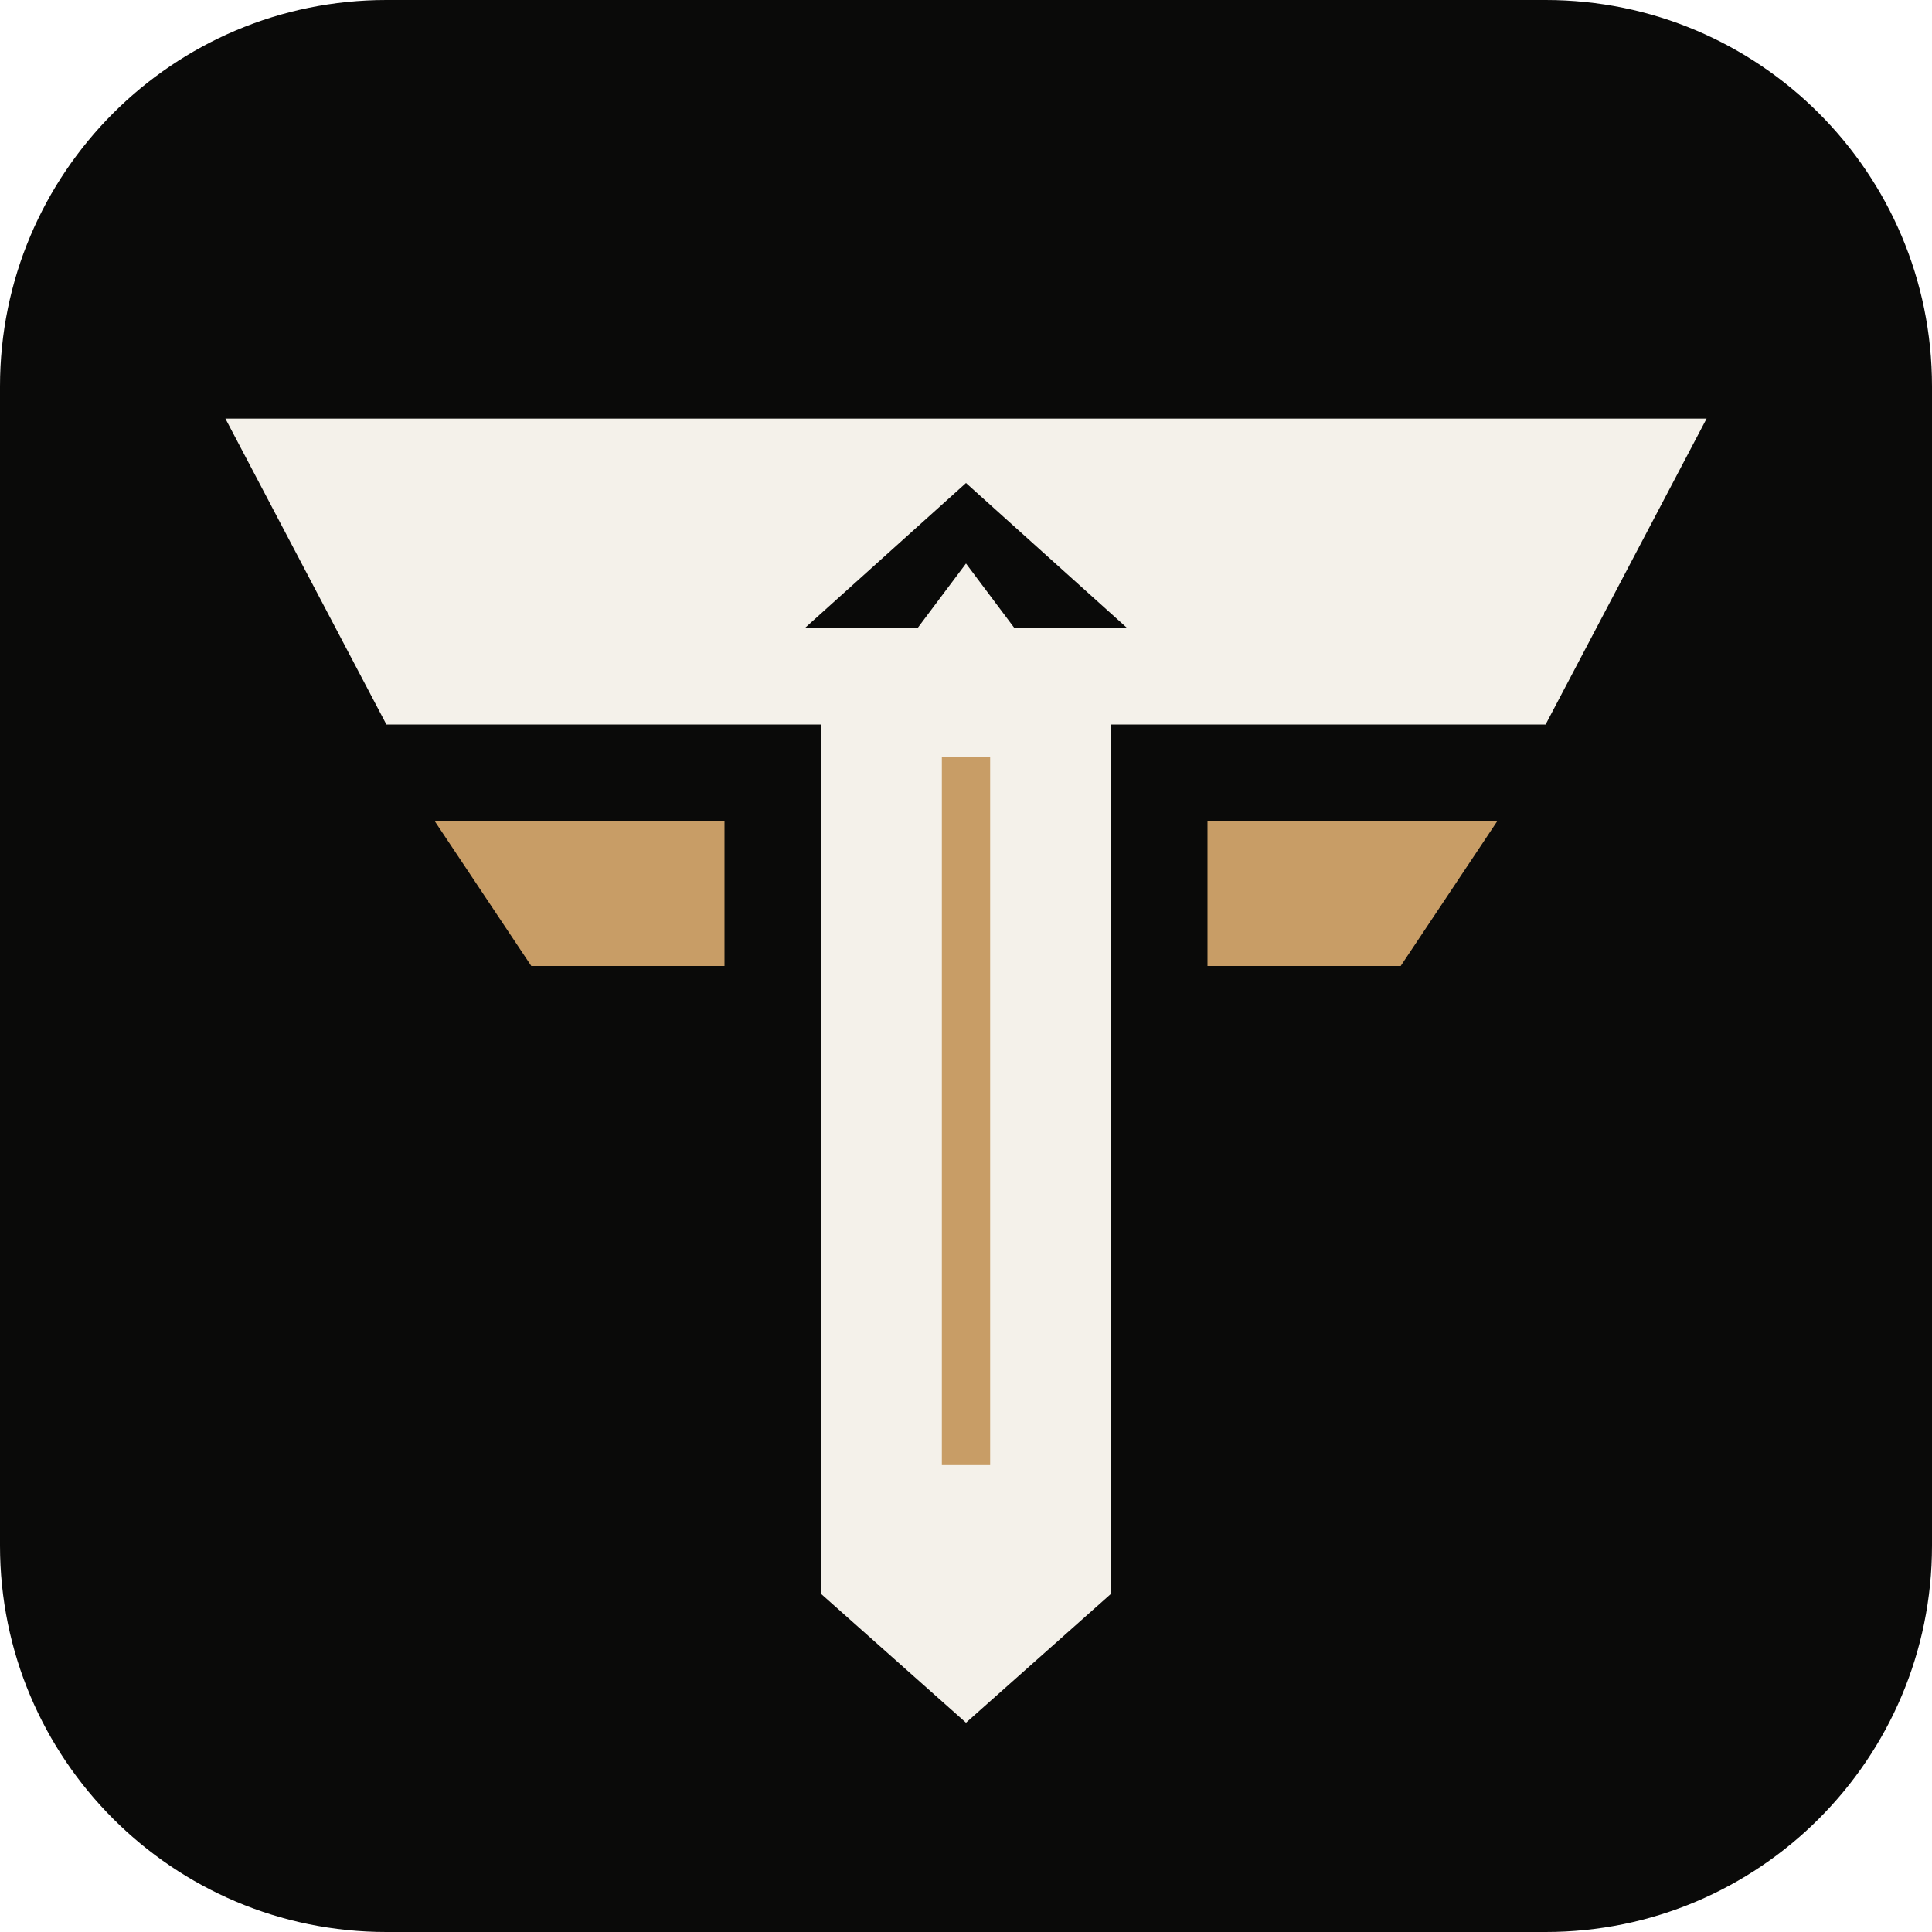
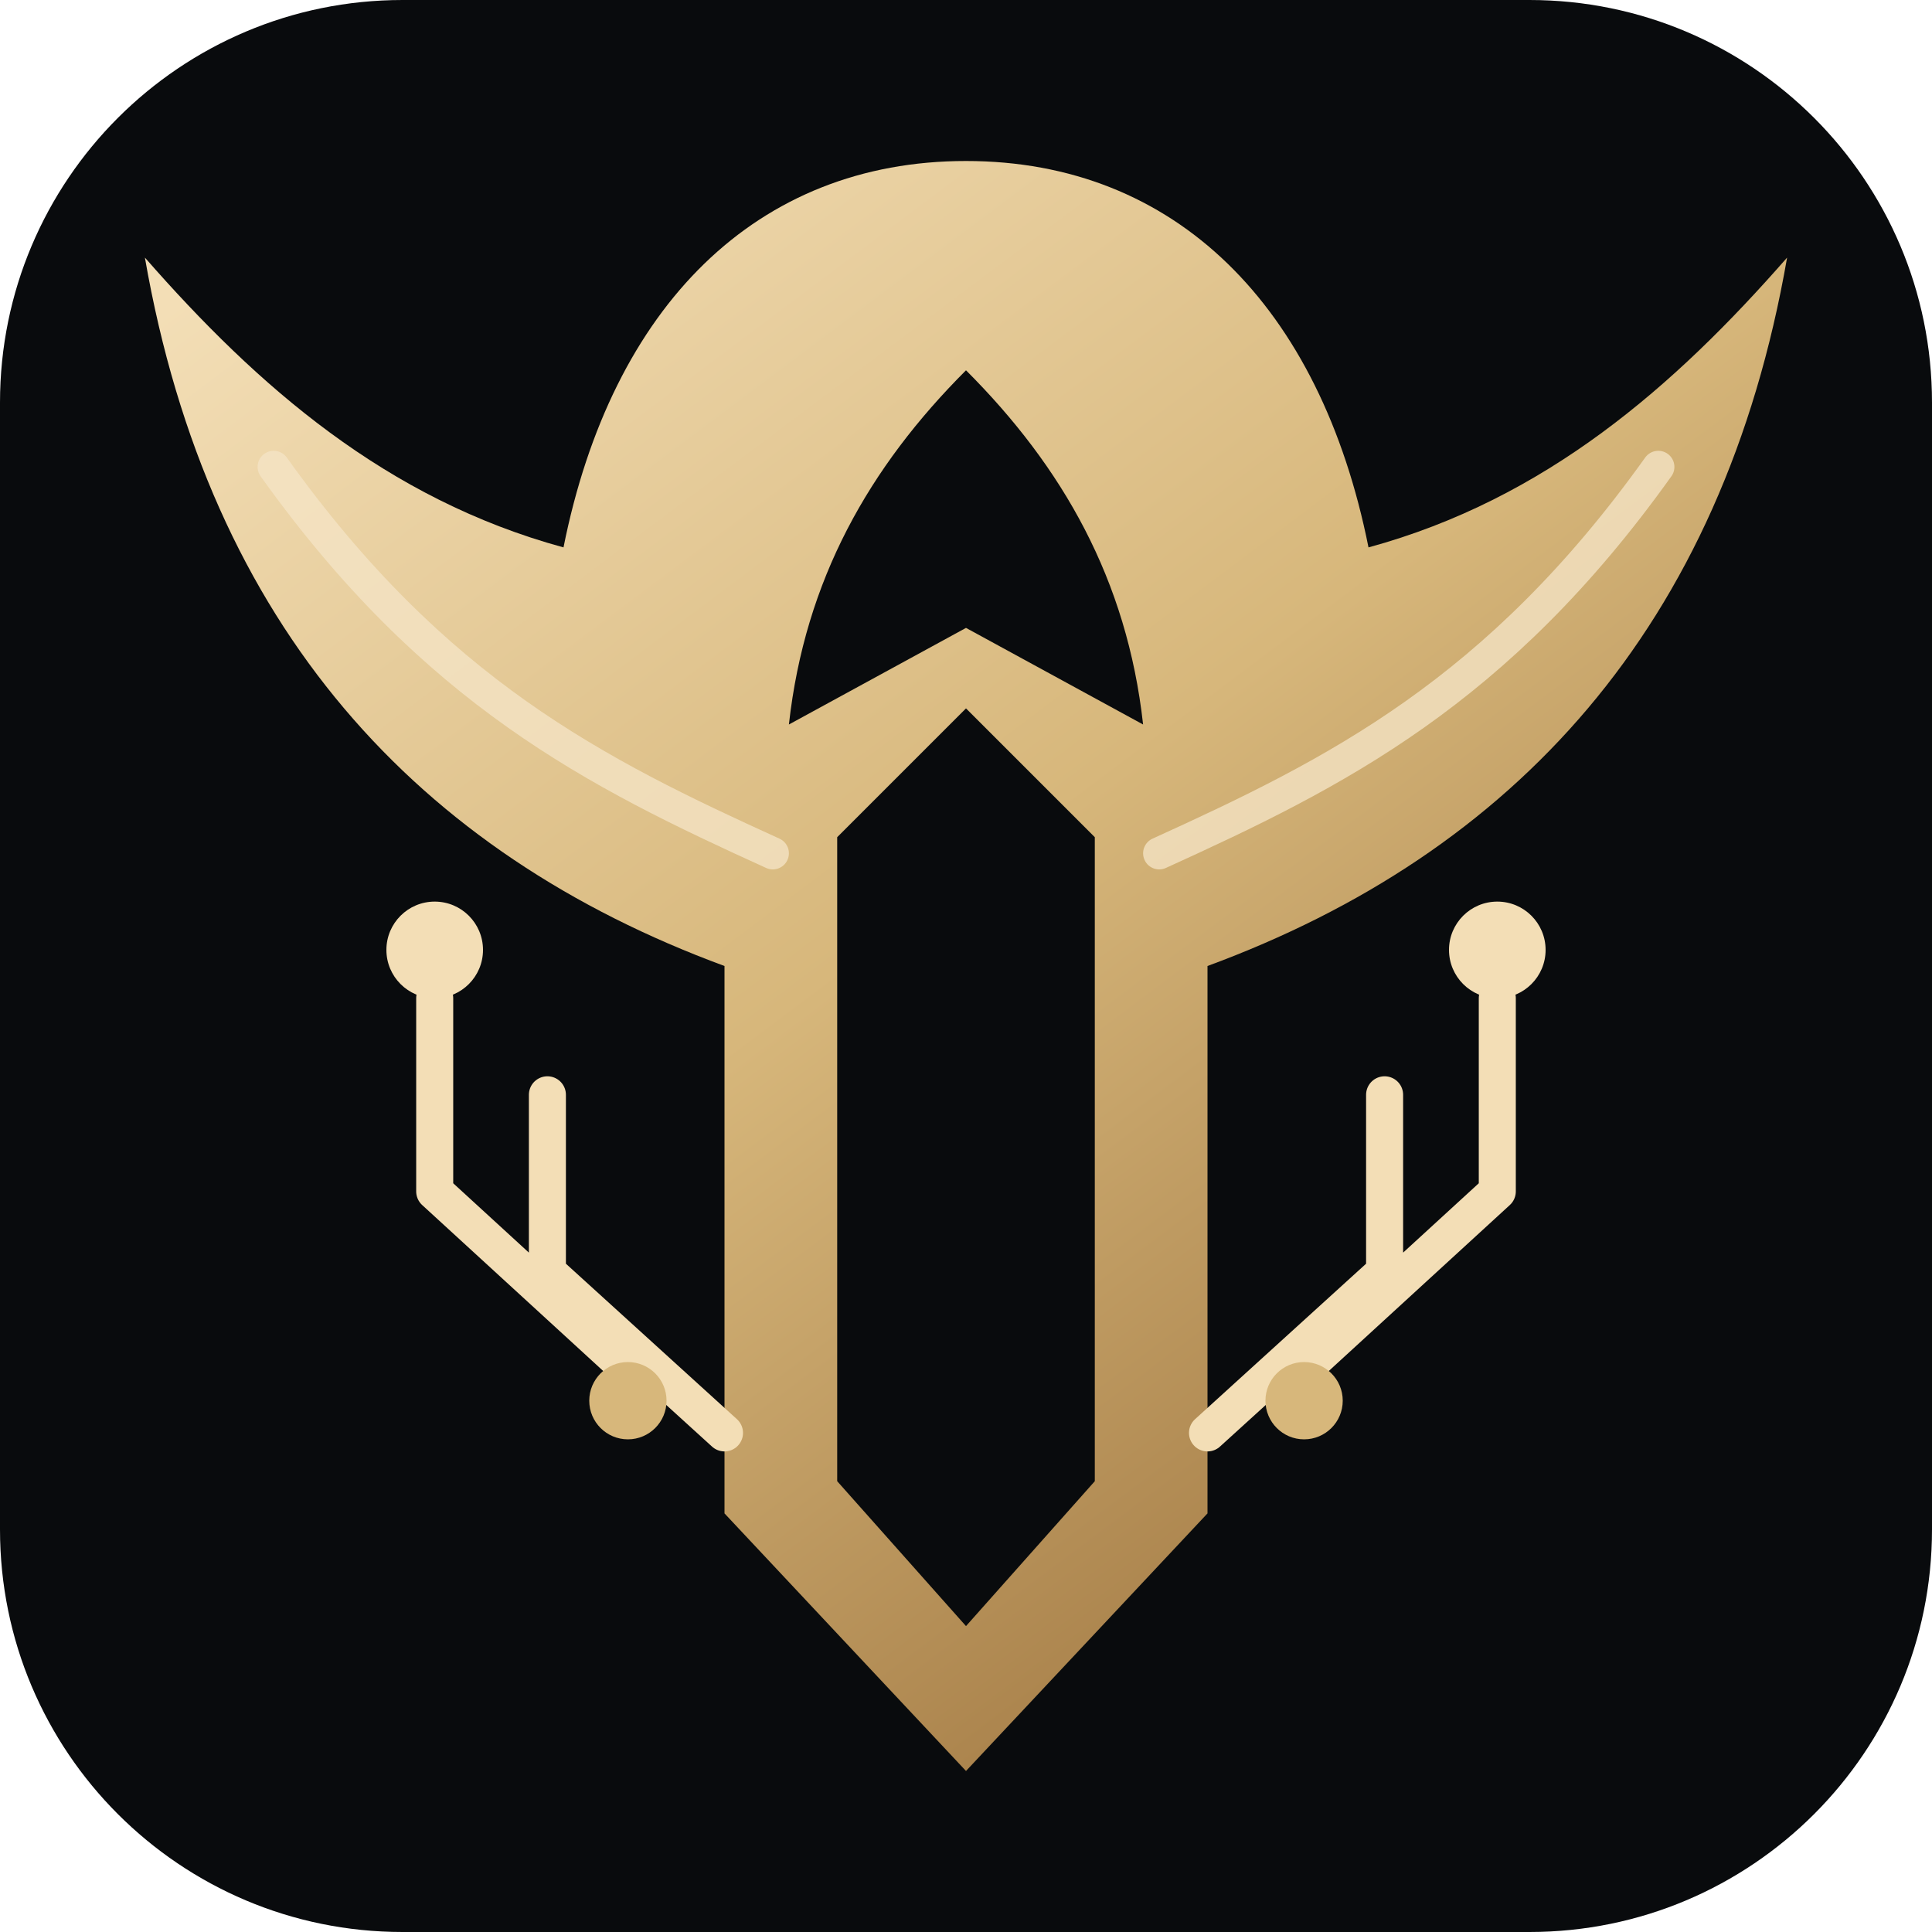
<svg xmlns="http://www.w3.org/2000/svg" viewBox="0 0 120 120" fill="none">
-   <rect width="120" height="120" rx="24" fill="#0A0A09" />
-   <path fill-rule="evenodd" clip-rule="evenodd" d="M14 26H106L96 45H69V99L60 107L51 99V45H24L14 26ZM60 30L70 39H63L60 35L57 39H50L60 30Z" fill="#F4F1EA" />
-   <path d="M27 51H45V60H33L27 51Z" fill="#C89D66" />
-   <path d="M93 51H75V60H87L93 51Z" fill="#C89D66" />
-   <rect x="58.5" y="47" width="3" height="44" fill="#C89D66" />
+   <defs>
+     <linearGradient id="g" x1="20" y1="12" x2="92" y2="108" gradientUnits="userSpaceOnUse">
+       <stop stop-color="#F3DEB6" />
+       <stop offset=".48" stop-color="#D7B77B" />
+       <stop offset="1" stop-color="#9B713C" />
+     </linearGradient>
+   </defs>
+   <rect width="120" height="120" rx="25" fill="#090B0D" />
+   <path d="M60 10C47 10 38 19 35 34C24 31 16 24 9 16C13 39 26 53 45 60L45 94L60 110L75 94V60C94 53 107 39 111 16C104 24 96 31 85 34C82 19 73 10 60 10Z" fill="url(#g)" />
+   <path d="M60 23C54 29 50 36 49 45L60 39L71 45C70 36 66 29 60 23Z" fill="#090B0D" />
+   <path d="M52 52L60 44L68 52V92L60 101L52 92V52Z" fill="#090B0D" />
+   <path d="M17 29C27 43 37 48 48 53M103 29C93 43 83 48 72 53" stroke="#F4E4C5" stroke-opacity=".78" stroke-width="2" stroke-linecap="round" />
+   <path d="M34 68V79L45 89M86 68V79L75 89M27 62V74L39 85M93 62V74L81 85" stroke="#F3DEB6" stroke-width="2.3" stroke-linecap="round" stroke-linejoin="round" />
+   <circle cx="27" cy="59" r="3" fill="#F3DEB6" />
+   <circle cx="93" cy="59" r="3" fill="#F3DEB6" />
+   <circle cx="39" cy="87" r="2.4" fill="#D7B77B" />
+   <circle cx="81" cy="87" r="2.4" fill="#D7B77B" />
</svg>
